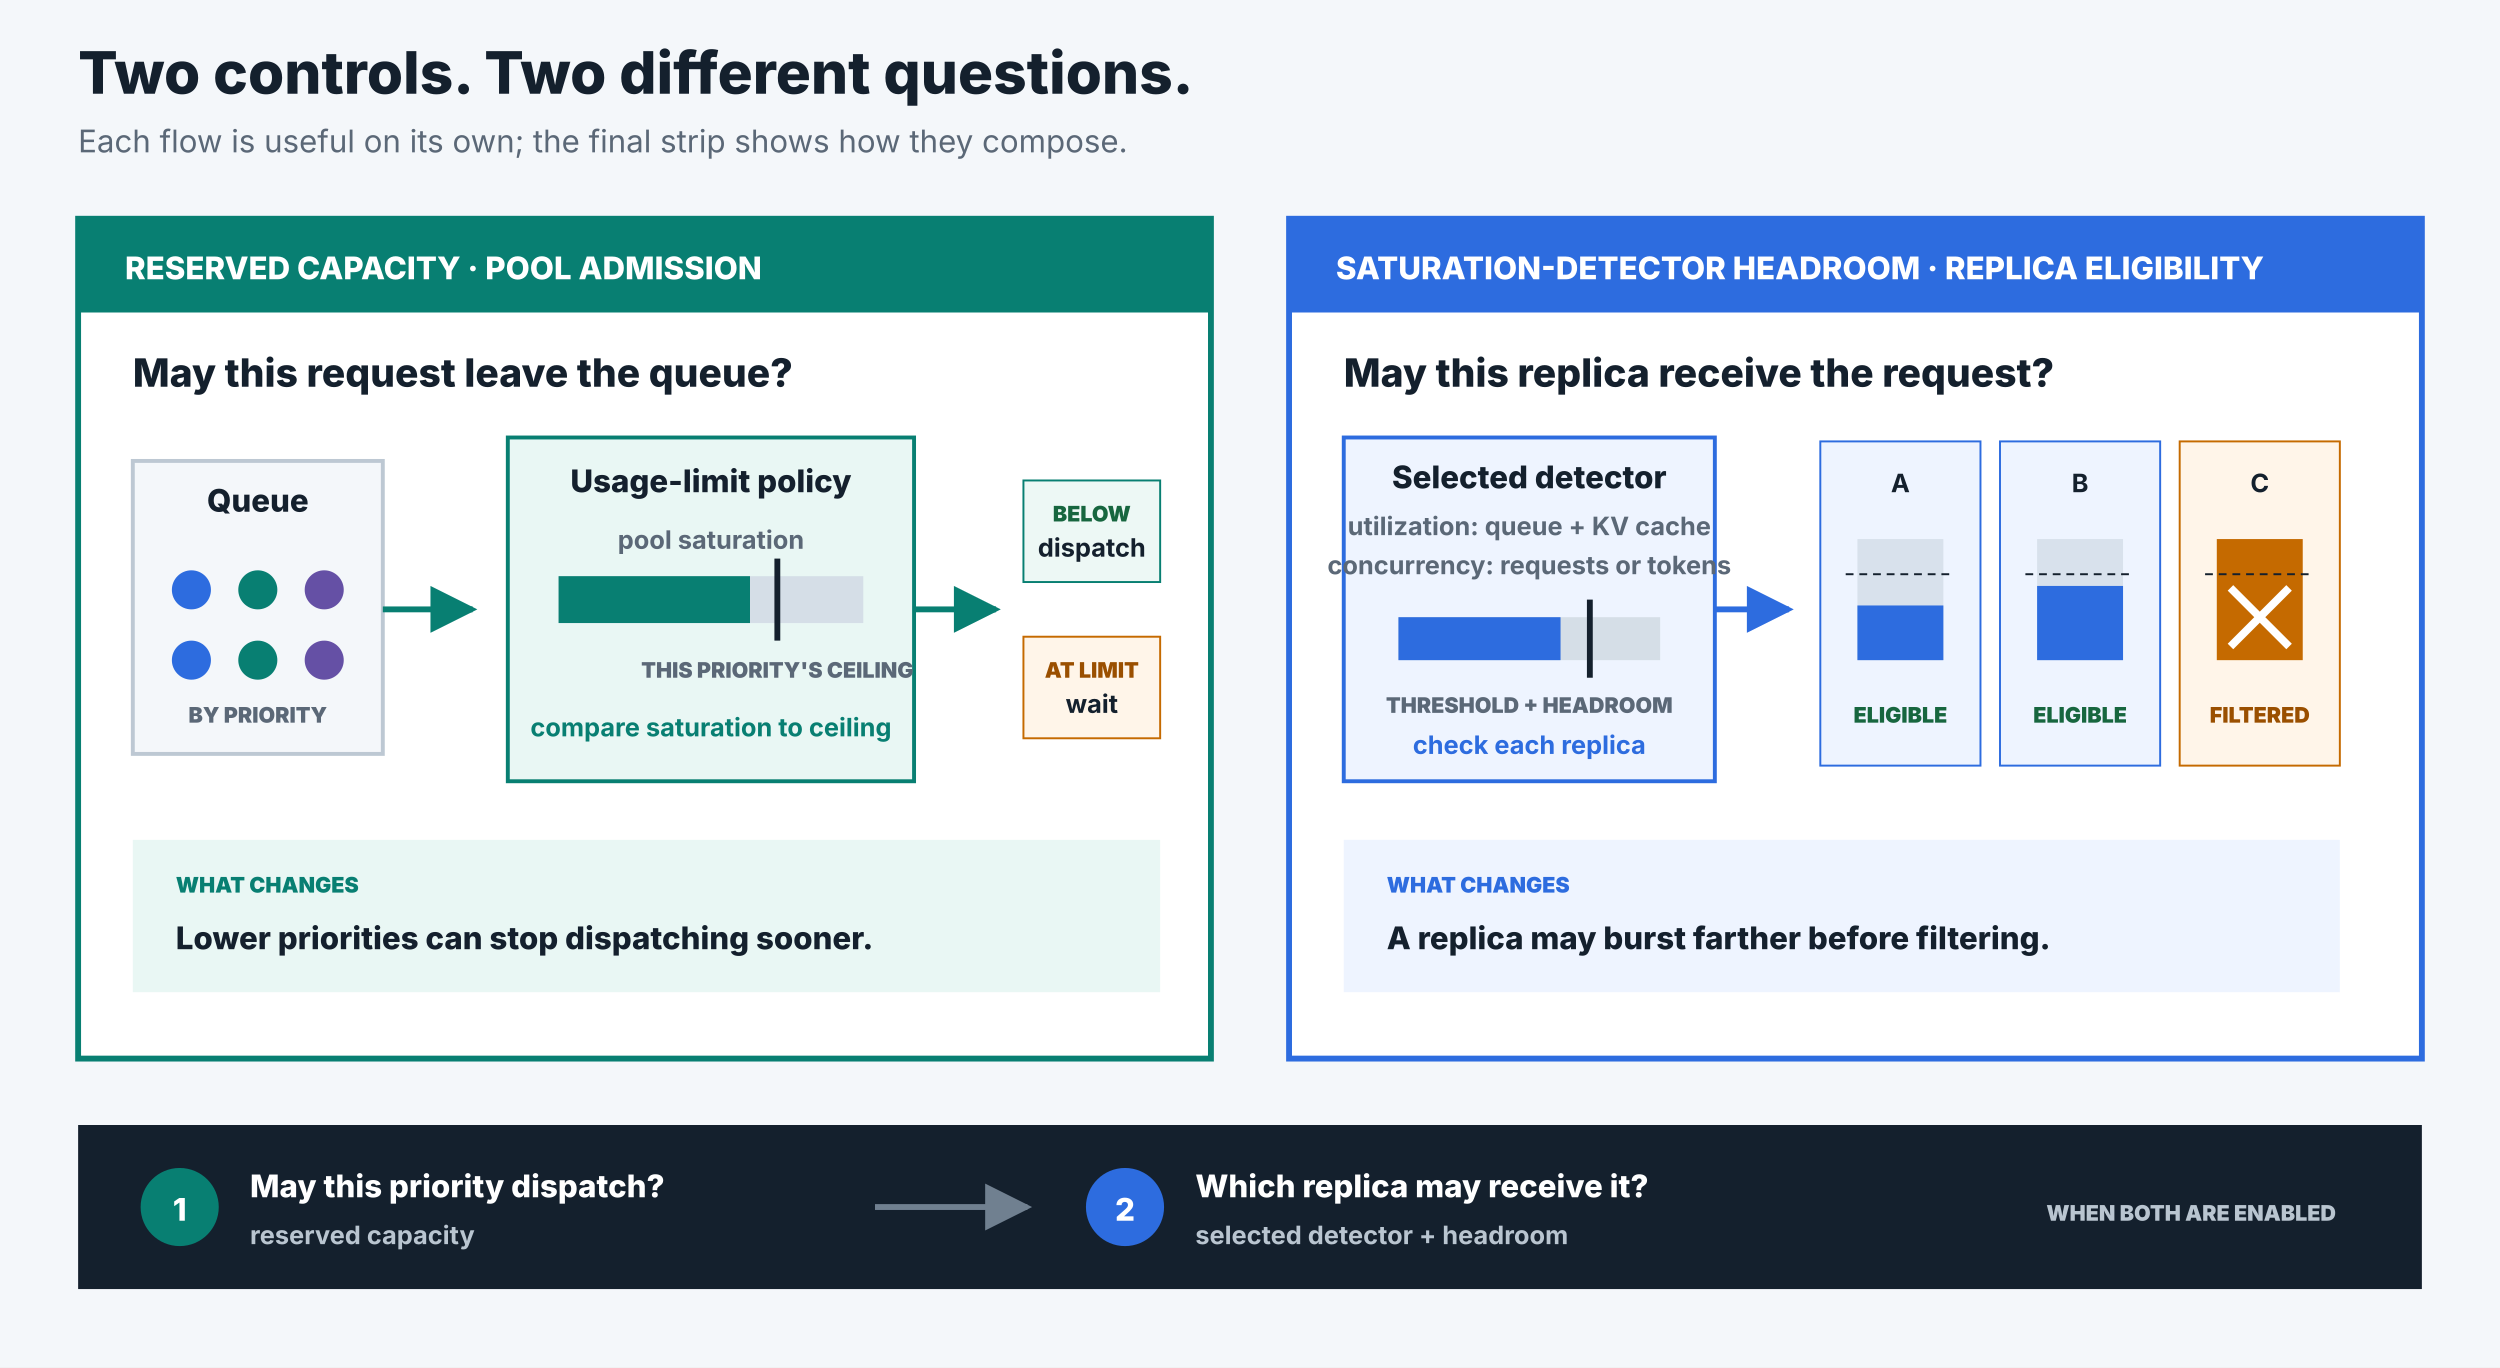
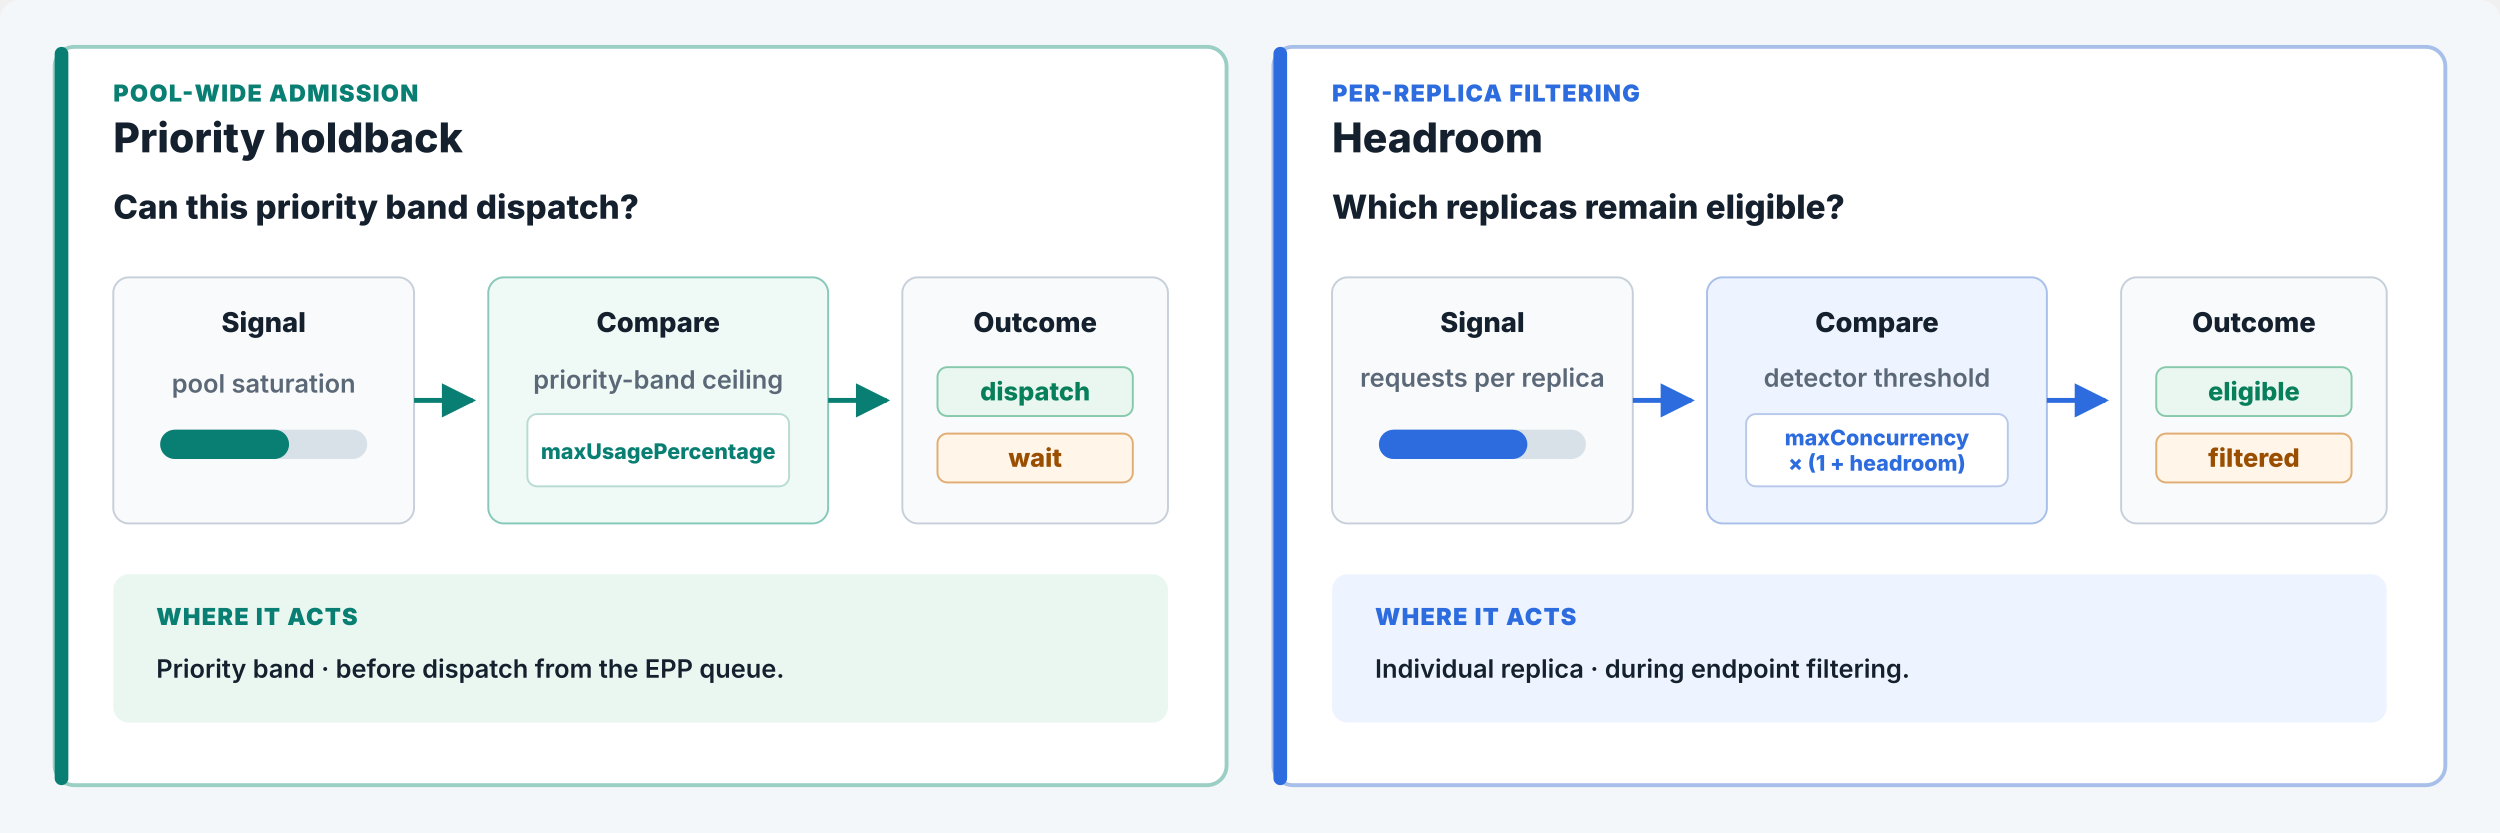
- <svg xmlns="http://www.w3.org/2000/svg" width="1280" height="700" viewBox="0 0 1280 700" role="img" aria-labelledby="title desc">
+ <svg xmlns="http://www.w3.org/2000/svg" width="1280" height="426" viewBox="0 0 1280 426" role="img" aria-labelledby="title desc">
  <style>
-     text{font-family:Inter,Arial,sans-serif;letter-spacing:0}.ink{fill:#14202d}.muted{fill:#5b6877}.title{font-size:30px;font-weight:800}.sub{font-size:16px}.label{font-size:16px;font-weight:800}.small{font-size:13px;font-weight:650}.tiny{font-size:11px;font-weight:850}.question{font-size:20px;font-weight:800}
+     text { font-family: Inter, "Red Hat Text", system-ui, -apple-system, "Segoe UI", sans-serif; }
+     .ink { fill:#14202d; }
+     .muted { fill:#5b6877; }
+     .eyebrow { font-size:12px; font-weight:850; letter-spacing:.65px; }
+     .panel-title { font-size:21px; font-weight:820; }
+     .question { font-size:17px; font-weight:780; }
+     .box-title { font-size:14px; font-weight:820; }
+     .body { font-size:13px; font-weight:620; }
+     .code { font-size:11px; font-weight:760; }
+     .outcome { font-size:13px; font-weight:800; }
  </style>
  <defs>
-     <marker id="teal" viewBox="0 0 10 10" refX="9" refY="5" markerWidth="8" markerHeight="8" orient="auto">
-       <path d="M0 0 L10 5 L0 10z" fill="#087f72" />
+     <marker id="arrow-teal" viewBox="0 0 10 10" refX="9" refY="5" markerWidth="7" markerHeight="7" orient="auto">
+       <path d="M0 0L10 5L0 10Z" fill="#087f72" />
    </marker>
-     <marker id="blue" viewBox="0 0 10 10" refX="9" refY="5" markerWidth="8" markerHeight="8" orient="auto">
-       <path d="M0 0 L10 5 L0 10z" fill="#2d6cdf" />
-     </marker>
-     <marker id="gray" viewBox="0 0 10 10" refX="9" refY="5" markerWidth="8" markerHeight="8" orient="auto">
-       <path d="M0 0 L10 5 L0 10z" fill="#708090" />
+     <marker id="arrow-blue" viewBox="0 0 10 10" refX="9" refY="5" markerWidth="7" markerHeight="7" orient="auto">
+       <path d="M0 0L10 5L0 10Z" fill="#2d6cdf" />
    </marker>
  </defs>
-   <rect width="1280" height="700" fill="#f4f7fa" />
-   <text x="40" y="48" class="ink title">Two controls. Two different questions.</text>
-   <text x="40" y="78" class="muted sub">Each flow is useful on its own; the final strip shows how they compose.</text>
-   <rect x="40" y="112" width="580" height="430" fill="#fff" stroke="#087f72" stroke-width="3" />
-   <rect x="40" y="112" width="580" height="48" fill="#087f72" />
-   <text x="64" y="143" fill="#fff" class="label">RESERVED CAPACITY · POOL ADMISSION</text>
-   <text x="68" y="198" class="question ink">May this request leave the queue?</text>
-   <rect x="68" y="236" width="128" height="150" fill="#f4f7fa" stroke="#bdc8d3" stroke-width="2" />
-   <text x="132" y="262" class="label ink" text-anchor="middle">Queue</text>
-   <circle cx="98" cy="302" r="10" fill="#2d6cdf" />
-   <circle cx="132" cy="302" r="10" fill="#087f72" />
-   <circle cx="166" cy="302" r="10" fill="#6550a5" />
-   <circle cx="98" cy="338" r="10" fill="#2d6cdf" />
-   <circle cx="132" cy="338" r="10" fill="#087f72" />
-   <circle cx="166" cy="338" r="10" fill="#6550a5" />
-   <text x="132" y="370" class="muted tiny" text-anchor="middle">BY PRIORITY</text>
-   <line x1="196" y1="312" x2="242" y2="312" stroke="#087f72" stroke-width="3" marker-end="url(#teal)" />
-   <rect x="260" y="224" width="208" height="176" fill="#e9f7f4" stroke="#087f72" stroke-width="2" />
-   <text x="364" y="252" class="label ink" text-anchor="middle">Usage-limit policy</text>
-   <text x="364" y="281" class="muted small" text-anchor="middle">pool saturation</text>
-   <rect x="286" y="295" width="156" height="24" fill="#d5dee7" />
-   <rect x="286" y="295" width="98" height="24" fill="#087f72" />
-   <line x1="398" y1="286" x2="398" y2="328" stroke="#14202d" stroke-width="3" />
-   <text x="398" y="347" class="muted tiny" text-anchor="middle">THIS PRIORITY'S CEILING</text>
-   <text x="364" y="377" fill="#087f72" class="small" text-anchor="middle">compare saturation to ceiling</text>
-   <line x1="468" y1="312" x2="510" y2="312" stroke="#087f72" stroke-width="3" marker-end="url(#teal)" />
-   <rect x="524" y="246" width="70" height="52" fill="#edf8f5" stroke="#087f72" />
-   <text x="559" y="267" fill="#17663f" class="tiny" text-anchor="middle">BELOW</text>
-   <text x="559" y="285" class="small ink" text-anchor="middle">dispatch</text>
-   <rect x="524" y="326" width="70" height="52" fill="#fff5e9" stroke="#c56a00" />
-   <text x="559" y="347" fill="#9a4f00" class="tiny" text-anchor="middle">AT LIMIT</text>
-   <text x="559" y="365" class="small ink" text-anchor="middle">wait</text>
-   <rect x="68" y="430" width="526" height="78" fill="#e9f7f4" />
-   <text x="90" y="457" fill="#087f72" class="tiny">WHAT CHANGES</text>
-   <text x="90" y="486" class="label ink">Lower priorities can stop dispatching sooner.</text>
-   <rect x="660" y="112" width="580" height="430" fill="#fff" stroke="#2d6cdf" stroke-width="3" />
-   <rect x="660" y="112" width="580" height="48" fill="#2d6cdf" />
-   <text x="684" y="143" fill="#fff" class="label">SATURATION-DETECTOR HEADROOM · REPLICA ELIGIBILITY</text>
-   <text x="688" y="198" class="question ink">May this replica receive the request?</text>
-   <rect x="688" y="224" width="190" height="176" fill="#eef4ff" stroke="#2d6cdf" stroke-width="2" />
-   <text x="783" y="250" class="label ink" text-anchor="middle">Selected detector</text>
-   <text x="783" y="274" class="muted small" text-anchor="middle">utilization: queue + KV cache</text>
-   <text x="783" y="294" class="muted small" text-anchor="middle">concurrency: requests or tokens</text>
-   <rect x="716" y="316" width="134" height="22" fill="#d5dee7" />
-   <rect x="716" y="316" width="83" height="22" fill="#2d6cdf" />
-   <line x1="814" y1="307" x2="814" y2="347" stroke="#14202d" stroke-width="3" />
-   <text x="783" y="365" class="muted tiny" text-anchor="middle">THRESHOLD + HEADROOM</text>
-   <text x="783" y="386" fill="#2d6cdf" class="small" text-anchor="middle">check each replica</text>
-   <line x1="878" y1="312" x2="916" y2="312" stroke="#2d6cdf" stroke-width="3" marker-end="url(#blue)" />
-   <rect x="932" y="226" width="82" height="166" fill="#eef4ff" stroke="#2d6cdf" />
-   <text x="973" y="252" class="small ink" text-anchor="middle">A</text>
-   <rect x="951" y="276" width="44" height="62" fill="#d8e1ec" />
-   <rect x="951" y="310" width="44" height="28" fill="#2d6cdf" />
-   <line x1="945" y1="294" x2="1001" y2="294" stroke="#14202d" stroke-dasharray="4 3" />
-   <text x="973" y="370" fill="#17663f" class="tiny" text-anchor="middle">ELIGIBLE</text>
-   <rect x="1024" y="226" width="82" height="166" fill="#eef4ff" stroke="#2d6cdf" />
-   <text x="1065" y="252" class="small ink" text-anchor="middle">B</text>
-   <rect x="1043" y="276" width="44" height="62" fill="#d8e1ec" />
-   <rect x="1043" y="300" width="44" height="38" fill="#2d6cdf" />
-   <line x1="1037" y1="294" x2="1093" y2="294" stroke="#14202d" stroke-dasharray="4 3" />
-   <text x="1065" y="370" fill="#17663f" class="tiny" text-anchor="middle">ELIGIBLE</text>
-   <rect x="1116" y="226" width="82" height="166" fill="#fff5e9" stroke="#c56a00" />
-   <text x="1157" y="252" class="small ink" text-anchor="middle">C</text>
-   <rect x="1135" y="276" width="44" height="62" fill="#c56a00" />
-   <line x1="1129" y1="294" x2="1185" y2="294" stroke="#14202d" stroke-dasharray="4 3" />
-   <path d="M1142 301 L1172 331 M1172 301 L1142 331" stroke="#fff" stroke-width="4" />
-   <text x="1157" y="370" fill="#9a4f00" class="tiny" text-anchor="middle">FILTERED</text>
-   <rect x="688" y="430" width="510" height="78" fill="#eef4ff" />
-   <text x="710" y="457" fill="#2d6cdf" class="tiny">WHAT CHANGES</text>
-   <text x="710" y="486" class="label ink">A replica may burst farther before filtering.</text>
-   <rect x="40" y="576" width="1200" height="84" fill="#14202d" />
-   <circle cx="92" cy="618" r="20" fill="#087f72" />
-   <text x="92" y="625" fill="#fff" class="label" text-anchor="middle">1</text>
-   <text x="128" y="613" fill="#fff" class="label">May this priority dispatch?</text>
-   <text x="128" y="637" fill="#b9c5d0" class="small">reserved capacity</text>
-   <line x1="448" y1="618" x2="526" y2="618" stroke="#708090" stroke-width="3" marker-end="url(#gray)" />
-   <circle cx="576" cy="618" r="20" fill="#2d6cdf" />
-   <text x="576" y="625" fill="#fff" class="label" text-anchor="middle">2</text>
-   <text x="612" y="613" fill="#fff" class="label">Which replica may receive it?</text>
-   <text x="612" y="637" fill="#b9c5d0" class="small">selected detector + headroom</text>
-   <text x="1196" y="625" fill="#b9c5d0" class="tiny" text-anchor="end">WHEN BOTH ARE ENABLED</text>
+   <rect width="1280" height="520" rx="10" fill="#f4f7fa" />
+   <rect x="28" y="24" width="600" height="378" rx="10" fill="#ffffff" stroke="#9bcfc5" stroke-width="2" />
+   <rect x="28" y="24" width="7" height="378" rx="3.5" fill="#087f72" />
+   <text x="58" y="52" class="eyebrow" fill="#087f72">POOL-WIDE ADMISSION</text>
+   <text x="58" y="78" class="panel-title ink">Priority holdback</text>
+   <text x="58" y="112" class="question ink">Can this priority band dispatch?</text>
+   <rect x="58" y="142" width="154" height="126" rx="8" fill="#f8fafb" stroke="#c7d0da" />
+   <text x="135" y="170" text-anchor="middle" class="box-title ink">Signal</text>
+   <text x="135" y="201" text-anchor="middle" class="body muted">pool saturation</text>
+   <rect x="82" y="220" width="106" height="15" rx="7.5" fill="#d9e1e8" />
+   <rect x="82" y="220" width="66" height="15" rx="7.5" fill="#087f72" />
+   <line x1="212" y1="205" x2="242" y2="205" stroke="#087f72" stroke-width="2.5" marker-end="url(#arrow-teal)" />
+   <rect x="250" y="142" width="174" height="126" rx="8" fill="#eff9f6" stroke="#87c9b9" />
+   <text x="337" y="170" text-anchor="middle" class="box-title ink">Compare</text>
+   <text x="337" y="199" text-anchor="middle" class="body muted">priority-band ceiling</text>
+   <rect x="270" y="212" width="134" height="37" rx="5" fill="#ffffff" stroke="#b8dcd3" />
+   <text x="337" y="235" text-anchor="middle" class="code" fill="#087f72">maxUsagePercentage</text>
+   <line x1="424" y1="205" x2="454" y2="205" stroke="#087f72" stroke-width="2.5" marker-end="url(#arrow-teal)" />
+   <rect x="462" y="142" width="136" height="126" rx="8" fill="#f8fafb" stroke="#c7d0da" />
+   <text x="530" y="170" text-anchor="middle" class="box-title ink">Outcome</text>
+   <rect x="480" y="188" width="100" height="25" rx="5" fill="#eaf7f1" stroke="#87c9ab" />
+   <text x="530" y="205" text-anchor="middle" class="outcome" fill="#087f5b">dispatch</text>
+   <rect x="480" y="222" width="100" height="25" rx="5" fill="#fff5e9" stroke="#e1ad73" />
+   <text x="530" y="239" text-anchor="middle" class="outcome" fill="#9a4f00">wait</text>
+   <rect x="58" y="294" width="540" height="76" rx="8" fill="#eaf7f1" />
+   <text x="80" y="320" class="eyebrow" fill="#087f72">WHERE IT ACTS</text>
+   <text x="80" y="347" class="body ink">Priority band · before dispatch from the EPP queue.</text>
+   <rect x="652" y="24" width="600" height="378" rx="10" fill="#ffffff" stroke="#a8bfe9" stroke-width="2" />
+   <rect x="652" y="24" width="7" height="378" rx="3.5" fill="#2d6cdf" />
+   <text x="682" y="52" class="eyebrow" fill="#2d6cdf">PER-REPLICA FILTERING</text>
+   <text x="682" y="78" class="panel-title ink">Headroom</text>
+   <text x="682" y="112" class="question ink">Which replicas remain eligible?</text>
+   <rect x="682" y="142" width="154" height="126" rx="8" fill="#f8fafb" stroke="#c7d0da" />
+   <text x="759" y="170" text-anchor="middle" class="box-title ink">Signal</text>
+   <text x="759" y="198" text-anchor="middle" class="body muted">requests per replica</text>
+   <rect x="706" y="220" width="106" height="15" rx="7.5" fill="#d9e1e8" />
+   <rect x="706" y="220" width="76" height="15" rx="7.5" fill="#2d6cdf" />
+   <line x1="836" y1="205" x2="866" y2="205" stroke="#2d6cdf" stroke-width="2.5" marker-end="url(#arrow-blue)" />
+   <rect x="874" y="142" width="174" height="126" rx="8" fill="#eef4ff" stroke="#a8bfe9" />
+   <text x="961" y="170" text-anchor="middle" class="box-title ink">Compare</text>
+   <text x="961" y="198" text-anchor="middle" class="body muted">detector threshold</text>
+   <rect x="894" y="212" width="134" height="37" rx="5" fill="#ffffff" stroke="#b8c9ea" />
+   <text x="961" y="228" text-anchor="middle" class="code" fill="#2d6cdf">maxConcurrency</text>
+   <text x="961" y="241" text-anchor="middle" class="code" fill="#2d6cdf">× (1 + headroom)</text>
+   <line x1="1048" y1="205" x2="1078" y2="205" stroke="#2d6cdf" stroke-width="2.5" marker-end="url(#arrow-blue)" />
+   <rect x="1086" y="142" width="136" height="126" rx="8" fill="#f8fafb" stroke="#c7d0da" />
+   <text x="1154" y="170" text-anchor="middle" class="box-title ink">Outcome</text>
+   <rect x="1104" y="188" width="100" height="25" rx="5" fill="#eaf7f1" stroke="#87c9ab" />
+   <text x="1154" y="205" text-anchor="middle" class="outcome" fill="#087f5b">eligible</text>
+   <rect x="1104" y="222" width="100" height="25" rx="5" fill="#fff5e9" stroke="#e1ad73" />
+   <text x="1154" y="239" text-anchor="middle" class="outcome" fill="#9a4f00">filtered</text>
+   <rect x="682" y="294" width="540" height="76" rx="8" fill="#eef4ff" />
+   <text x="704" y="320" class="eyebrow" fill="#2d6cdf">WHERE IT ACTS</text>
+   <text x="704" y="347" class="body ink">Individual replica · during endpoint filtering.</text>
</svg>
